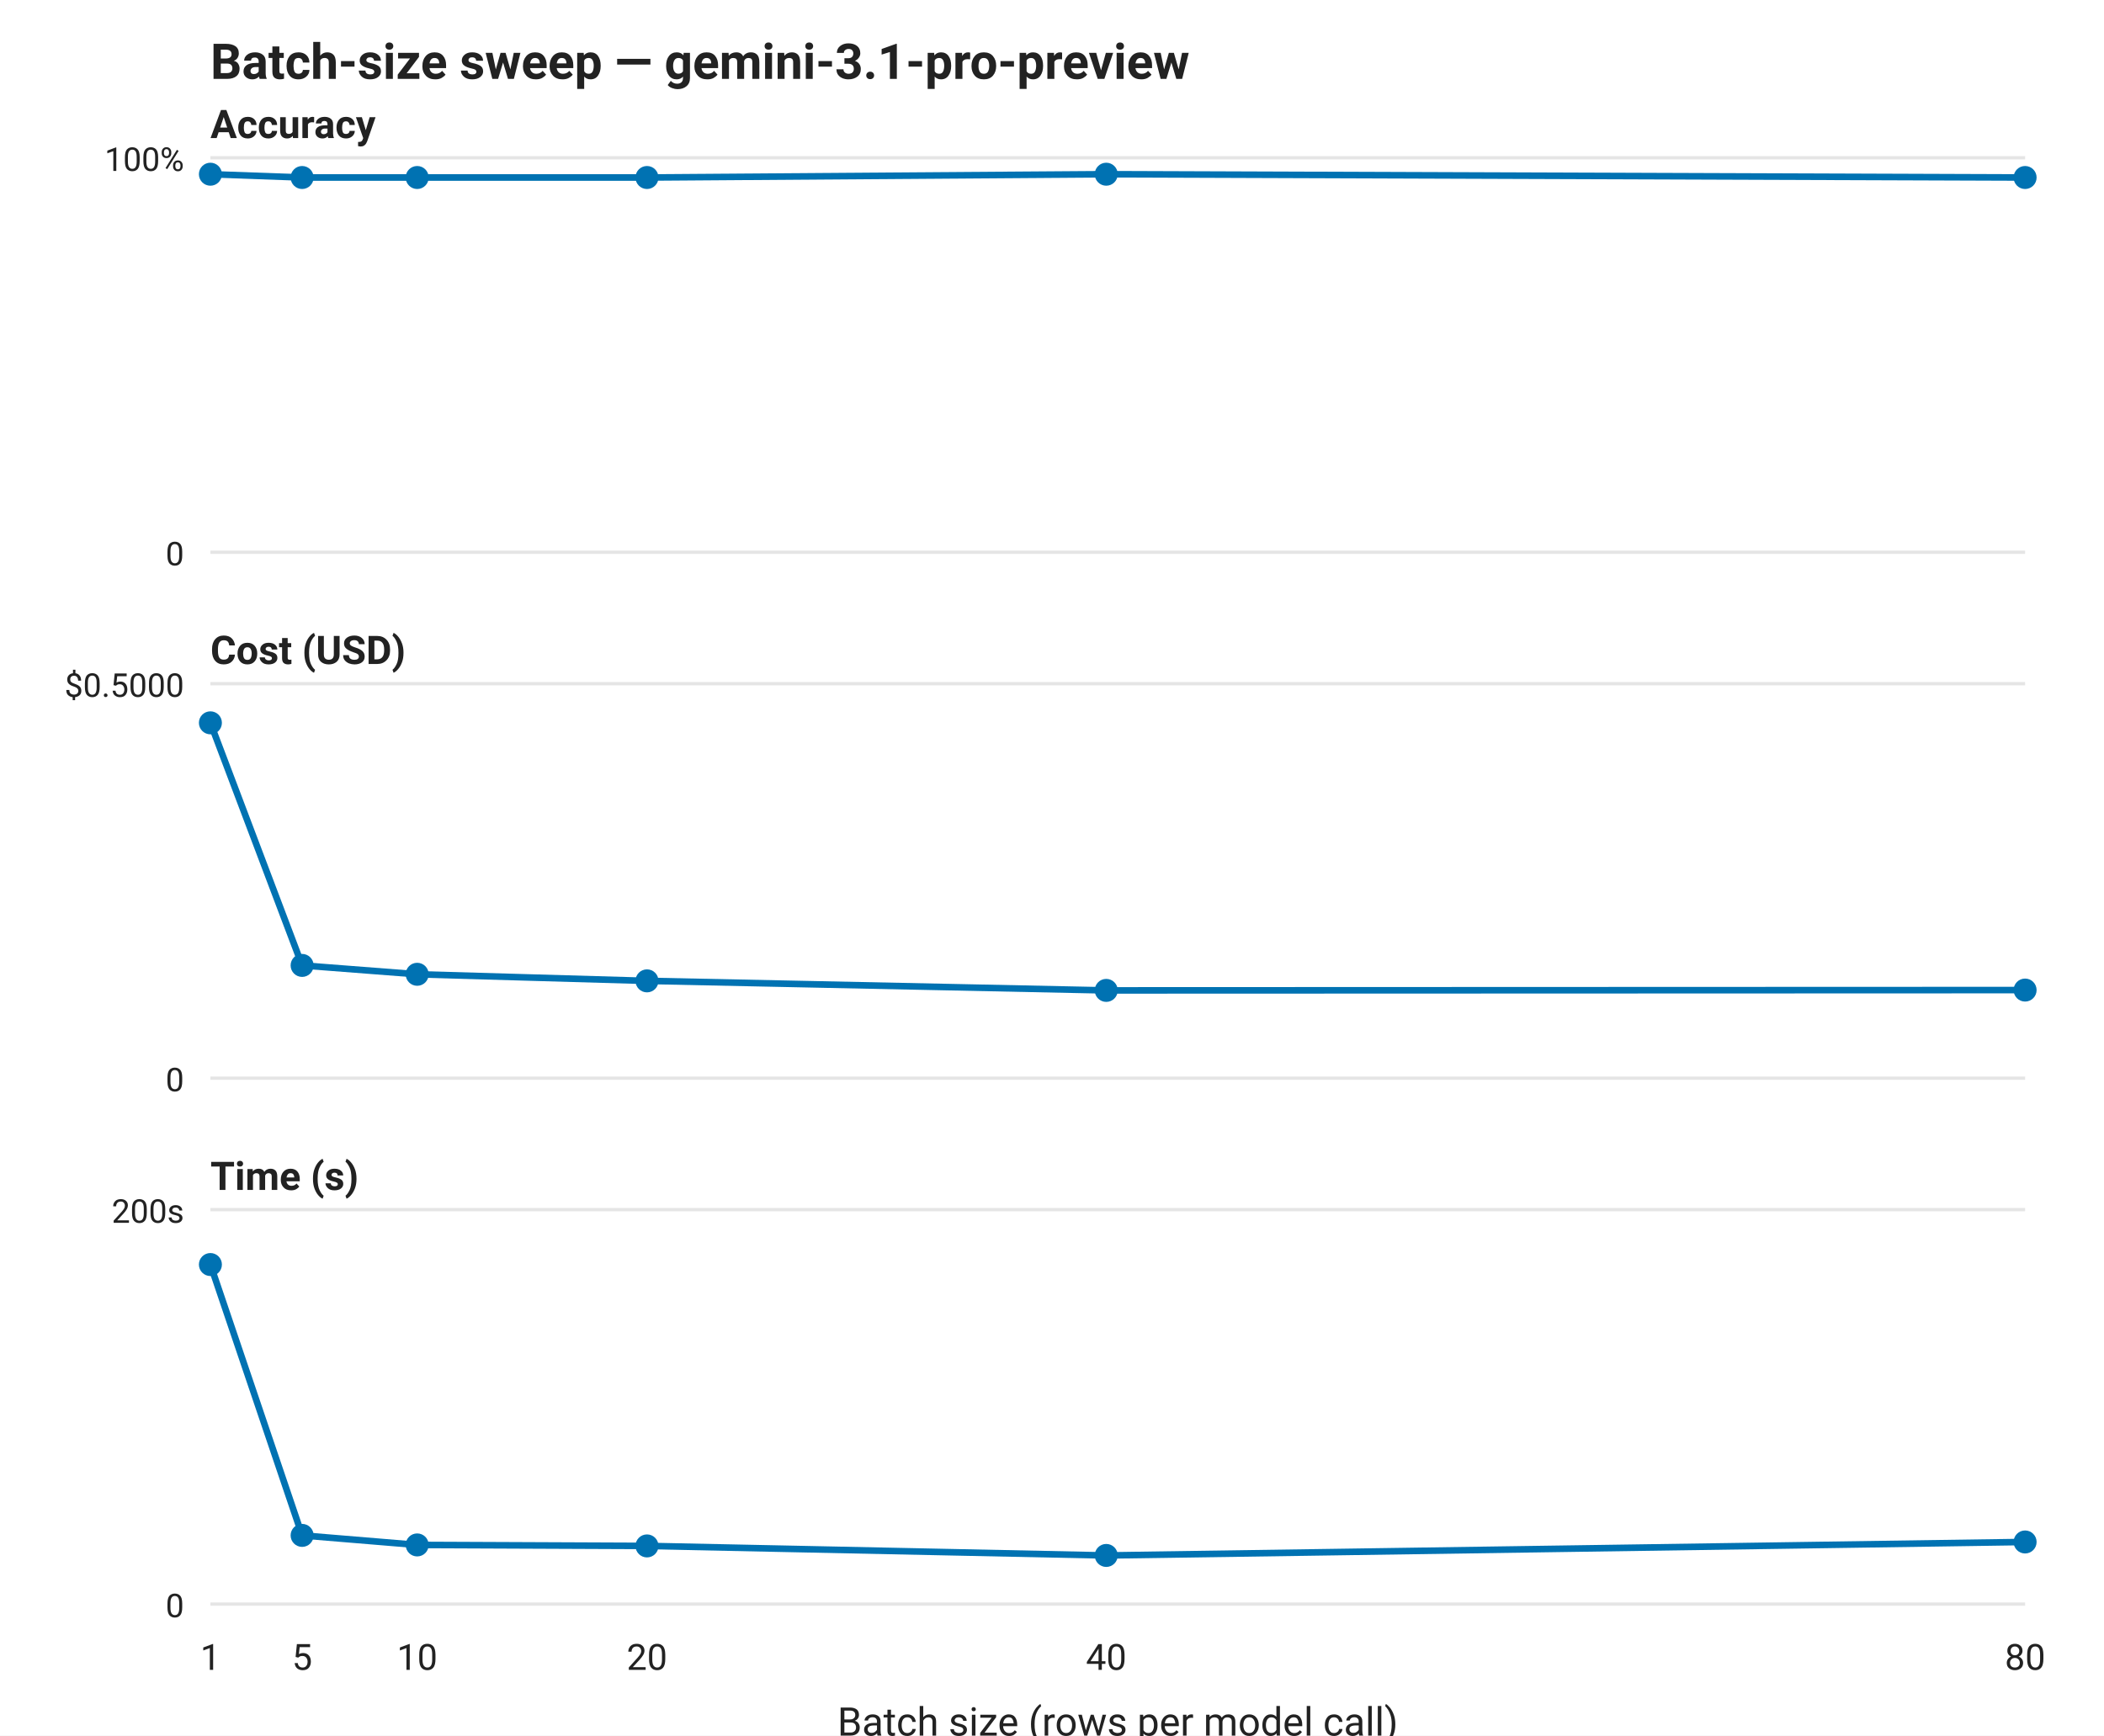
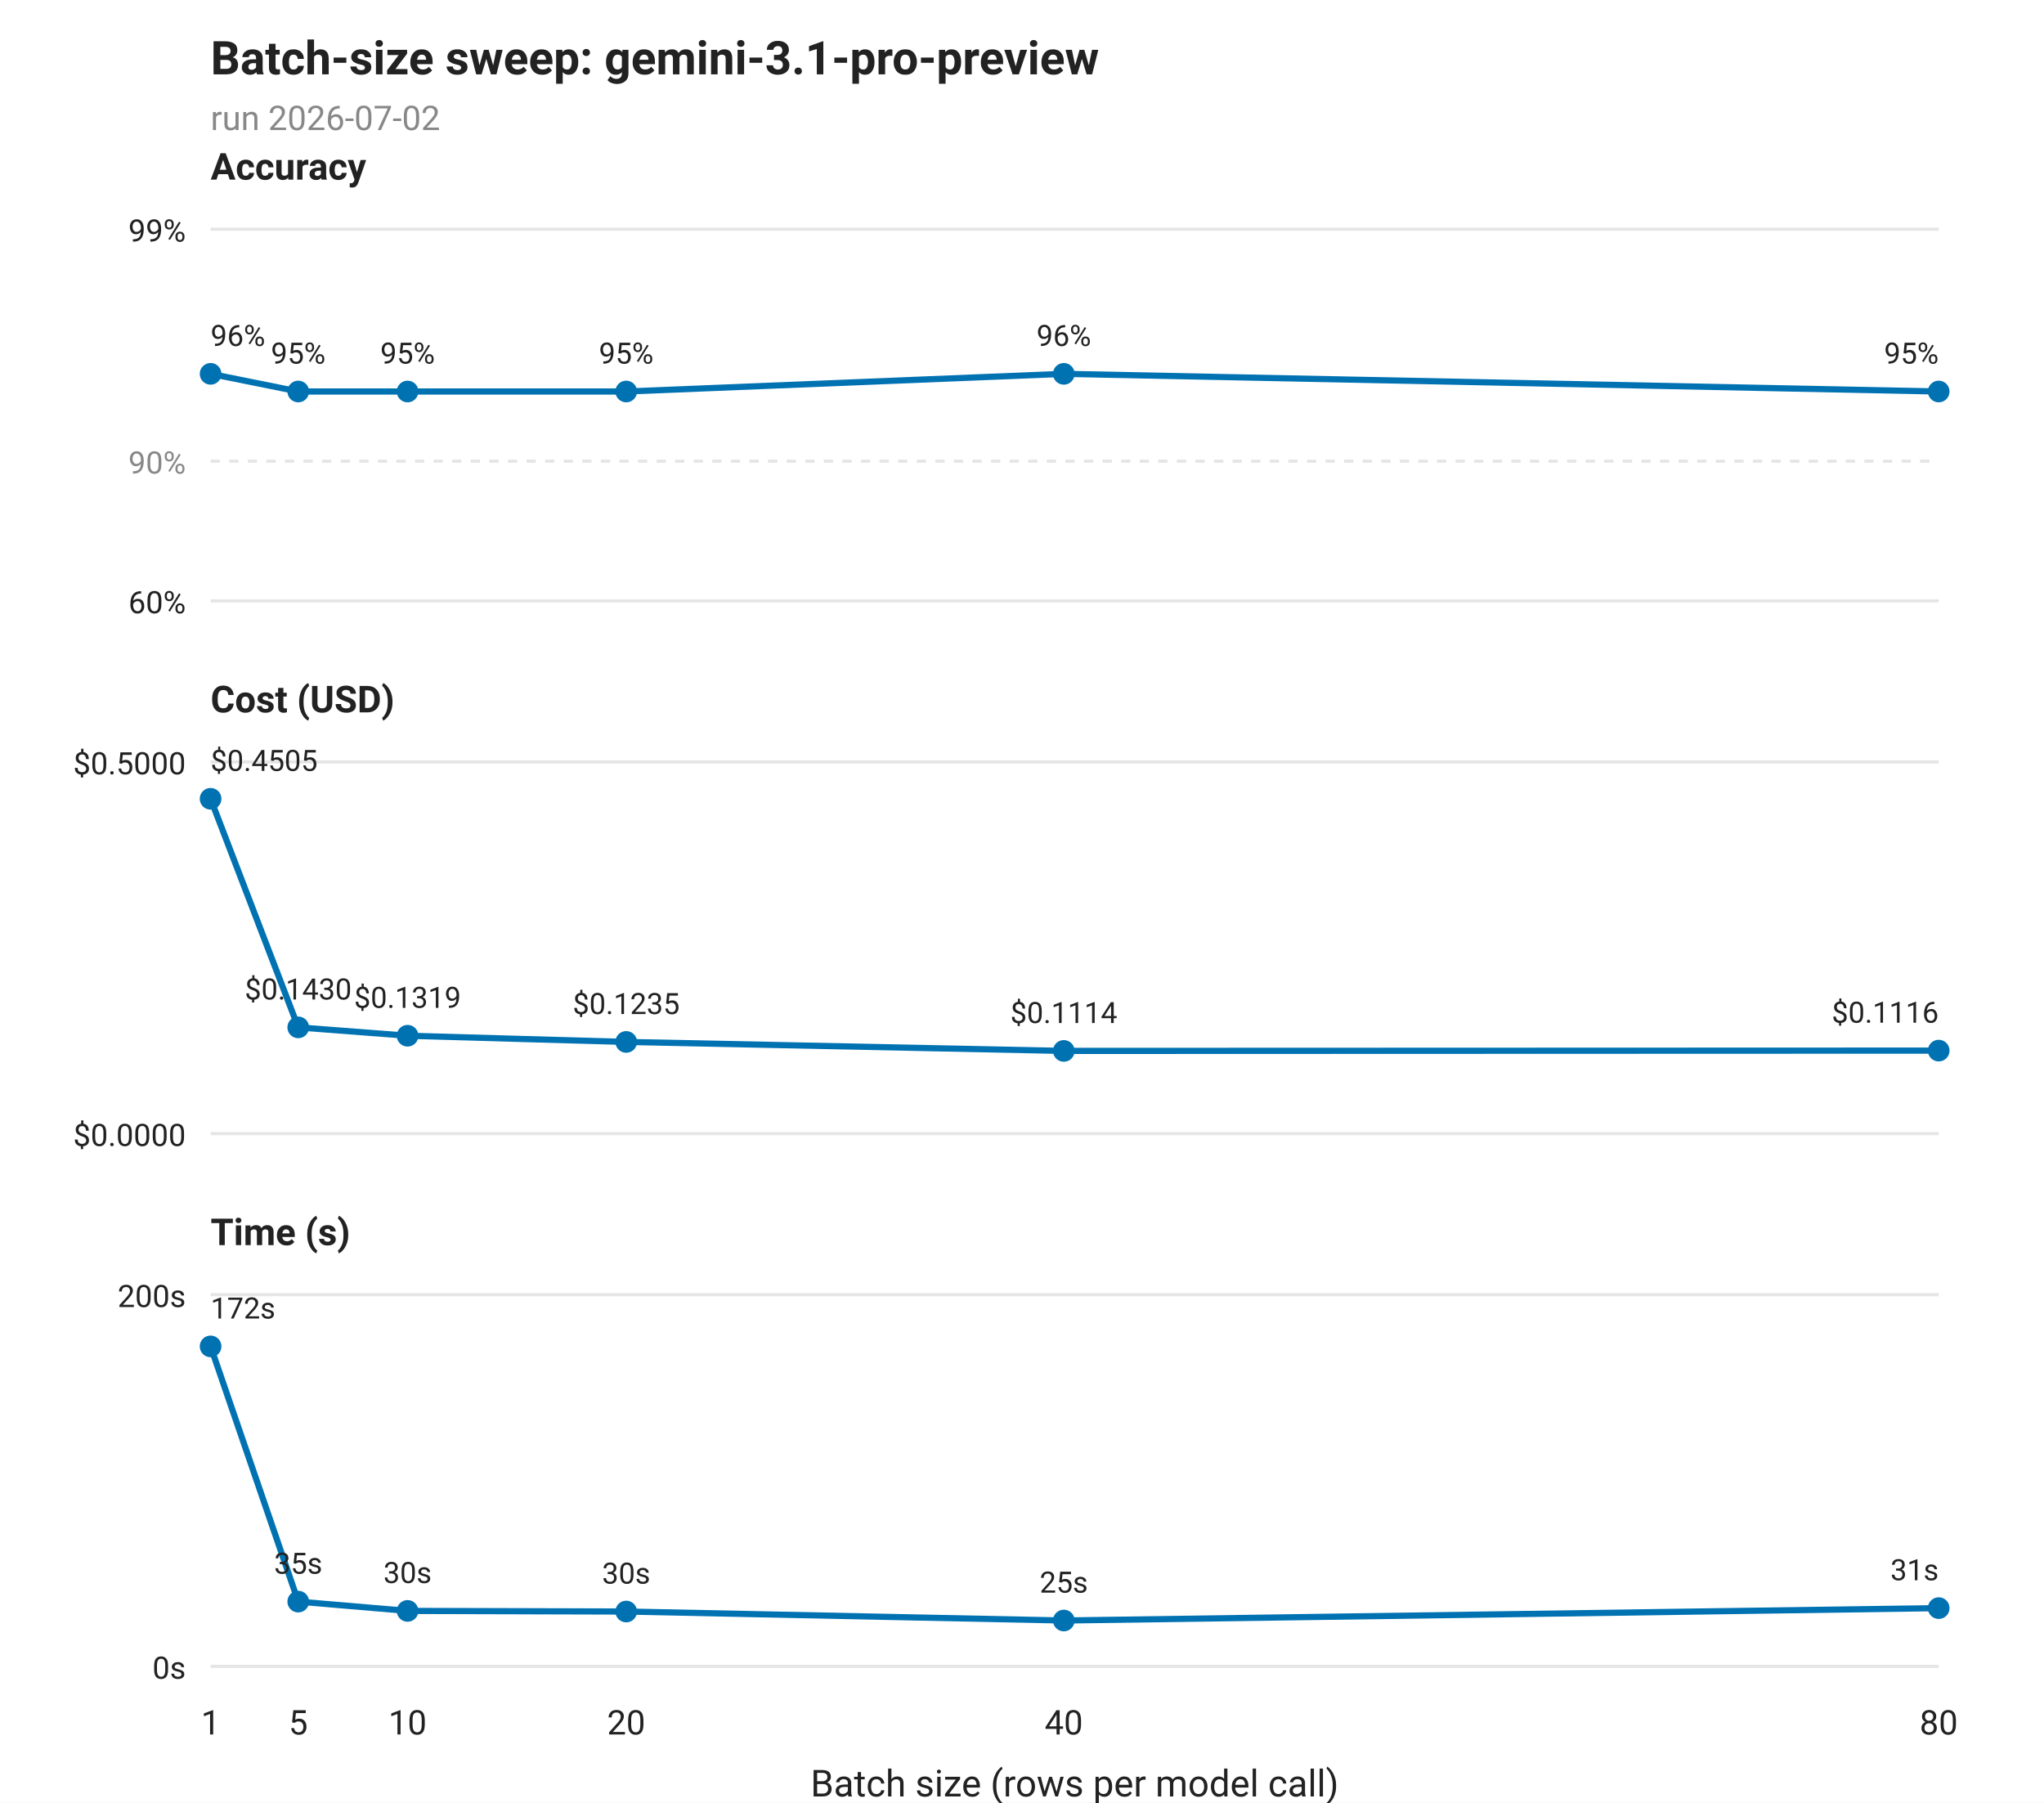
- <svg xmlns="http://www.w3.org/2000/svg" width="640" height="528" viewBox="0 0 640 528" font-family="system-ui, -apple-system, Segoe UI, Roboto, sans-serif">
-   <rect width="640" height="528" fill="#ffffff" />
-   <text x="64" y="24" font-size="15" font-weight="600" fill="#222222">Batch-size sweep — gemini-3.1-pro-preview</text>
-   <text x="64" y="42" font-size="12" font-weight="600" fill="#222222">Accuracy</text>
-   <line x1="64" y1="48" x2="616" y2="48" stroke="#e5e5e5" />
-   <line x1="64" y1="168" x2="616" y2="168" stroke="#e5e5e5" />
-   <text x="56" y="52" font-size="10" text-anchor="end" fill="#222222">100%</text>
-   <text x="56" y="172" font-size="10" text-anchor="end" fill="#222222">0</text>
-   <polyline points="64.0,53.0 91.9,54.0 126.9,54.0 196.8,54.0 336.5,53.0 616.0,54.0" fill="none" stroke="#0072B2" stroke-width="2" />
-   <circle cx="64.0" cy="53.0" r="3.5" fill="#0072B2" />
-   <circle cx="91.9" cy="54.0" r="3.5" fill="#0072B2" />
-   <circle cx="126.9" cy="54.0" r="3.5" fill="#0072B2" />
-   <circle cx="196.8" cy="54.0" r="3.5" fill="#0072B2" />
-   <circle cx="336.5" cy="53.0" r="3.5" fill="#0072B2" />
-   <circle cx="616.0" cy="54.0" r="3.5" fill="#0072B2" />
-   <text x="64" y="202" font-size="12" font-weight="600" fill="#222222">Cost (USD)</text>
-   <line x1="64" y1="208" x2="616" y2="208" stroke="#e5e5e5" />
-   <line x1="64" y1="328" x2="616" y2="328" stroke="#e5e5e5" />
-   <text x="56" y="212" font-size="10" text-anchor="end" fill="#222222">$0.5000</text>
-   <text x="56" y="332" font-size="10" text-anchor="end" fill="#222222">0</text>
-   <polyline points="64.0,219.9 91.9,293.7 126.9,296.4 196.8,298.4 336.5,301.3 616.0,301.2" fill="none" stroke="#0072B2" stroke-width="2" />
-   <circle cx="64.0" cy="219.9" r="3.5" fill="#0072B2" />
-   <circle cx="91.9" cy="293.7" r="3.5" fill="#0072B2" />
-   <circle cx="126.9" cy="296.4" r="3.5" fill="#0072B2" />
-   <circle cx="196.8" cy="298.4" r="3.5" fill="#0072B2" />
-   <circle cx="336.5" cy="301.3" r="3.5" fill="#0072B2" />
-   <circle cx="616.0" cy="301.2" r="3.5" fill="#0072B2" />
-   <text x="64" y="362" font-size="12" font-weight="600" fill="#222222">Time (s)</text>
-   <line x1="64" y1="368" x2="616" y2="368" stroke="#e5e5e5" />
-   <line x1="64" y1="488" x2="616" y2="488" stroke="#e5e5e5" />
-   <text x="56" y="372" font-size="10" text-anchor="end" fill="#222222">200s</text>
-   <text x="56" y="492" font-size="10" text-anchor="end" fill="#222222">0</text>
-   <polyline points="64.0,384.7 91.9,467.1 126.9,470.0 196.8,470.3 336.5,473.2 616.0,469.1" fill="none" stroke="#0072B2" stroke-width="2" />
-   <circle cx="64.0" cy="384.7" r="3.5" fill="#0072B2" />
-   <circle cx="91.9" cy="467.1" r="3.5" fill="#0072B2" />
-   <circle cx="126.9" cy="470.0" r="3.5" fill="#0072B2" />
-   <circle cx="196.8" cy="470.3" r="3.5" fill="#0072B2" />
-   <circle cx="336.5" cy="473.2" r="3.5" fill="#0072B2" />
-   <circle cx="616.0" cy="469.1" r="3.5" fill="#0072B2" />
-   <text x="64.0" y="508" font-size="11" text-anchor="middle" fill="#222222">1</text>
-   <text x="91.9" y="508" font-size="11" text-anchor="middle" fill="#222222">5</text>
-   <text x="126.9" y="508" font-size="11" text-anchor="middle" fill="#222222">10</text>
-   <text x="196.8" y="508" font-size="11" text-anchor="middle" fill="#222222">20</text>
-   <text x="336.5" y="508" font-size="11" text-anchor="middle" fill="#222222">40</text>
-   <text x="616.0" y="508" font-size="11" text-anchor="middle" fill="#222222">80</text>
-   <text x="340" y="528" font-size="12" text-anchor="middle" fill="#222222">Batch size (rows per model call)</text>
+ <svg xmlns="http://www.w3.org/2000/svg" width="660" height="582" viewBox="0 0 660 582" font-family="system-ui, -apple-system, Segoe UI, Roboto, sans-serif">
+   <rect width="660" height="582" fill="#ffffff" />
+   <text x="68" y="24" font-size="15" font-weight="600" fill="#222222">Batch-size sweep: gemini-3.1-pro-preview</text>
+   <text x="68" y="42" font-size="11" fill="#888888">run 2026-07-02</text>
+   <text x="68" y="58" font-size="12" font-weight="600" fill="#222222">Accuracy</text>
+   <line x1="68" y1="74" x2="626" y2="74" stroke="#e5e5e5" />
+   <line x1="68" y1="194" x2="626" y2="194" stroke="#e5e5e5" />
+   <text x="60" y="78" font-size="10" text-anchor="end" fill="#222222">99%</text>
+   <text x="60" y="198" font-size="10" text-anchor="end" fill="#222222">60%</text>
+   <line x1="68" y1="148.9" x2="626" y2="148.9" stroke="#e5e5e5" stroke-dasharray="3 3" />
+   <text x="60" y="152.9" font-size="10" text-anchor="end" fill="#888888">90%</text>
+   <polyline points="68.0,120.7 96.3,126.4 131.6,126.4 202.2,126.4 343.5,120.7 626.0,126.4" fill="none" stroke="#0072B2" stroke-width="2" />
+   <circle cx="68.0" cy="120.7" r="3.5" fill="#0072B2" />
+   <text x="68.0" y="111.7" font-size="9.5" text-anchor="start" fill="#222222">96%</text>
+   <circle cx="96.3" cy="126.4" r="3.5" fill="#0072B2" />
+   <text x="96.3" y="117.4" font-size="9.5" text-anchor="middle" fill="#222222">95%</text>
+   <circle cx="131.6" cy="126.4" r="3.5" fill="#0072B2" />
+   <text x="131.6" y="117.4" font-size="9.5" text-anchor="middle" fill="#222222">95%</text>
+   <circle cx="202.2" cy="126.4" r="3.5" fill="#0072B2" />
+   <text x="202.2" y="117.4" font-size="9.5" text-anchor="middle" fill="#222222">95%</text>
+   <circle cx="343.5" cy="120.7" r="3.5" fill="#0072B2" />
+   <text x="343.5" y="111.7" font-size="9.5" text-anchor="middle" fill="#222222">96%</text>
+   <circle cx="626.0" cy="126.4" r="3.5" fill="#0072B2" />
+   <text x="626.0" y="117.4" font-size="9.5" text-anchor="end" fill="#222222">95%</text>
+   <text x="68" y="230" font-size="12" font-weight="600" fill="#222222">Cost (USD)</text>
+   <line x1="68" y1="246" x2="626" y2="246" stroke="#e5e5e5" />
+   <line x1="68" y1="366" x2="626" y2="366" stroke="#e5e5e5" />
+   <text x="60" y="250" font-size="10" text-anchor="end" fill="#222222">$0.5000</text>
+   <text x="60" y="370" font-size="10" text-anchor="end" fill="#222222">$0.0000</text>
+   <polyline points="68.0,257.9 96.3,331.7 131.6,334.4 202.2,336.4 343.5,339.3 626.0,339.2" fill="none" stroke="#0072B2" stroke-width="2" />
+   <circle cx="68.0" cy="257.9" r="3.5" fill="#0072B2" />
+   <text x="68.0" y="248.9" font-size="9.5" text-anchor="start" fill="#222222">$0.4505</text>
+   <circle cx="96.3" cy="331.7" r="3.5" fill="#0072B2" />
+   <text x="96.3" y="322.7" font-size="9.5" text-anchor="middle" fill="#222222">$0.1430</text>
+   <circle cx="131.6" cy="334.4" r="3.5" fill="#0072B2" />
+   <text x="131.6" y="325.4" font-size="9.5" text-anchor="middle" fill="#222222">$0.1319</text>
+   <circle cx="202.2" cy="336.4" r="3.5" fill="#0072B2" />
+   <text x="202.2" y="327.4" font-size="9.5" text-anchor="middle" fill="#222222">$0.1235</text>
+   <circle cx="343.5" cy="339.3" r="3.5" fill="#0072B2" />
+   <text x="343.5" y="330.3" font-size="9.5" text-anchor="middle" fill="#222222">$0.1114</text>
+   <circle cx="626.0" cy="339.2" r="3.5" fill="#0072B2" />
+   <text x="626.0" y="330.2" font-size="9.5" text-anchor="end" fill="#222222">$0.1116</text>
+   <text x="68" y="402" font-size="12" font-weight="600" fill="#222222">Time (s)</text>
+   <line x1="68" y1="418" x2="626" y2="418" stroke="#e5e5e5" />
+   <line x1="68" y1="538" x2="626" y2="538" stroke="#e5e5e5" />
+   <text x="60" y="422" font-size="10" text-anchor="end" fill="#222222">200s</text>
+   <text x="60" y="542" font-size="10" text-anchor="end" fill="#222222">0s</text>
+   <polyline points="68.0,434.7 96.3,517.1 131.6,520.1 202.2,520.3 343.5,523.2 626.0,519.2" fill="none" stroke="#0072B2" stroke-width="2" />
+   <circle cx="68.0" cy="434.7" r="3.5" fill="#0072B2" />
+   <text x="68.0" y="425.7" font-size="9.5" text-anchor="start" fill="#222222">172s</text>
+   <circle cx="96.3" cy="517.1" r="3.5" fill="#0072B2" />
+   <text x="96.3" y="508.1" font-size="9.5" text-anchor="middle" fill="#222222">35s</text>
+   <circle cx="131.6" cy="520.1" r="3.5" fill="#0072B2" />
+   <text x="131.6" y="511.1" font-size="9.5" text-anchor="middle" fill="#222222">30s</text>
+   <circle cx="202.2" cy="520.3" r="3.5" fill="#0072B2" />
+   <text x="202.2" y="511.3" font-size="9.5" text-anchor="middle" fill="#222222">30s</text>
+   <circle cx="343.5" cy="523.2" r="3.5" fill="#0072B2" />
+   <text x="343.5" y="514.2" font-size="9.5" text-anchor="middle" fill="#222222">25s</text>
+   <circle cx="626.0" cy="519.2" r="3.5" fill="#0072B2" />
+   <text x="626.0" y="510.2" font-size="9.5" text-anchor="end" fill="#222222">31s</text>
+   <text x="68.0" y="560" font-size="11" text-anchor="middle" fill="#222222">1</text>
+   <text x="96.3" y="560" font-size="11" text-anchor="middle" fill="#222222">5</text>
+   <text x="131.6" y="560" font-size="11" text-anchor="middle" fill="#222222">10</text>
+   <text x="202.2" y="560" font-size="11" text-anchor="middle" fill="#222222">20</text>
+   <text x="343.5" y="560" font-size="11" text-anchor="middle" fill="#222222">40</text>
+   <text x="626.0" y="560" font-size="11" text-anchor="middle" fill="#222222">80</text>
+   <text x="347" y="580" font-size="12" text-anchor="middle" fill="#222222">Batch size (rows per model call)</text>
</svg>
